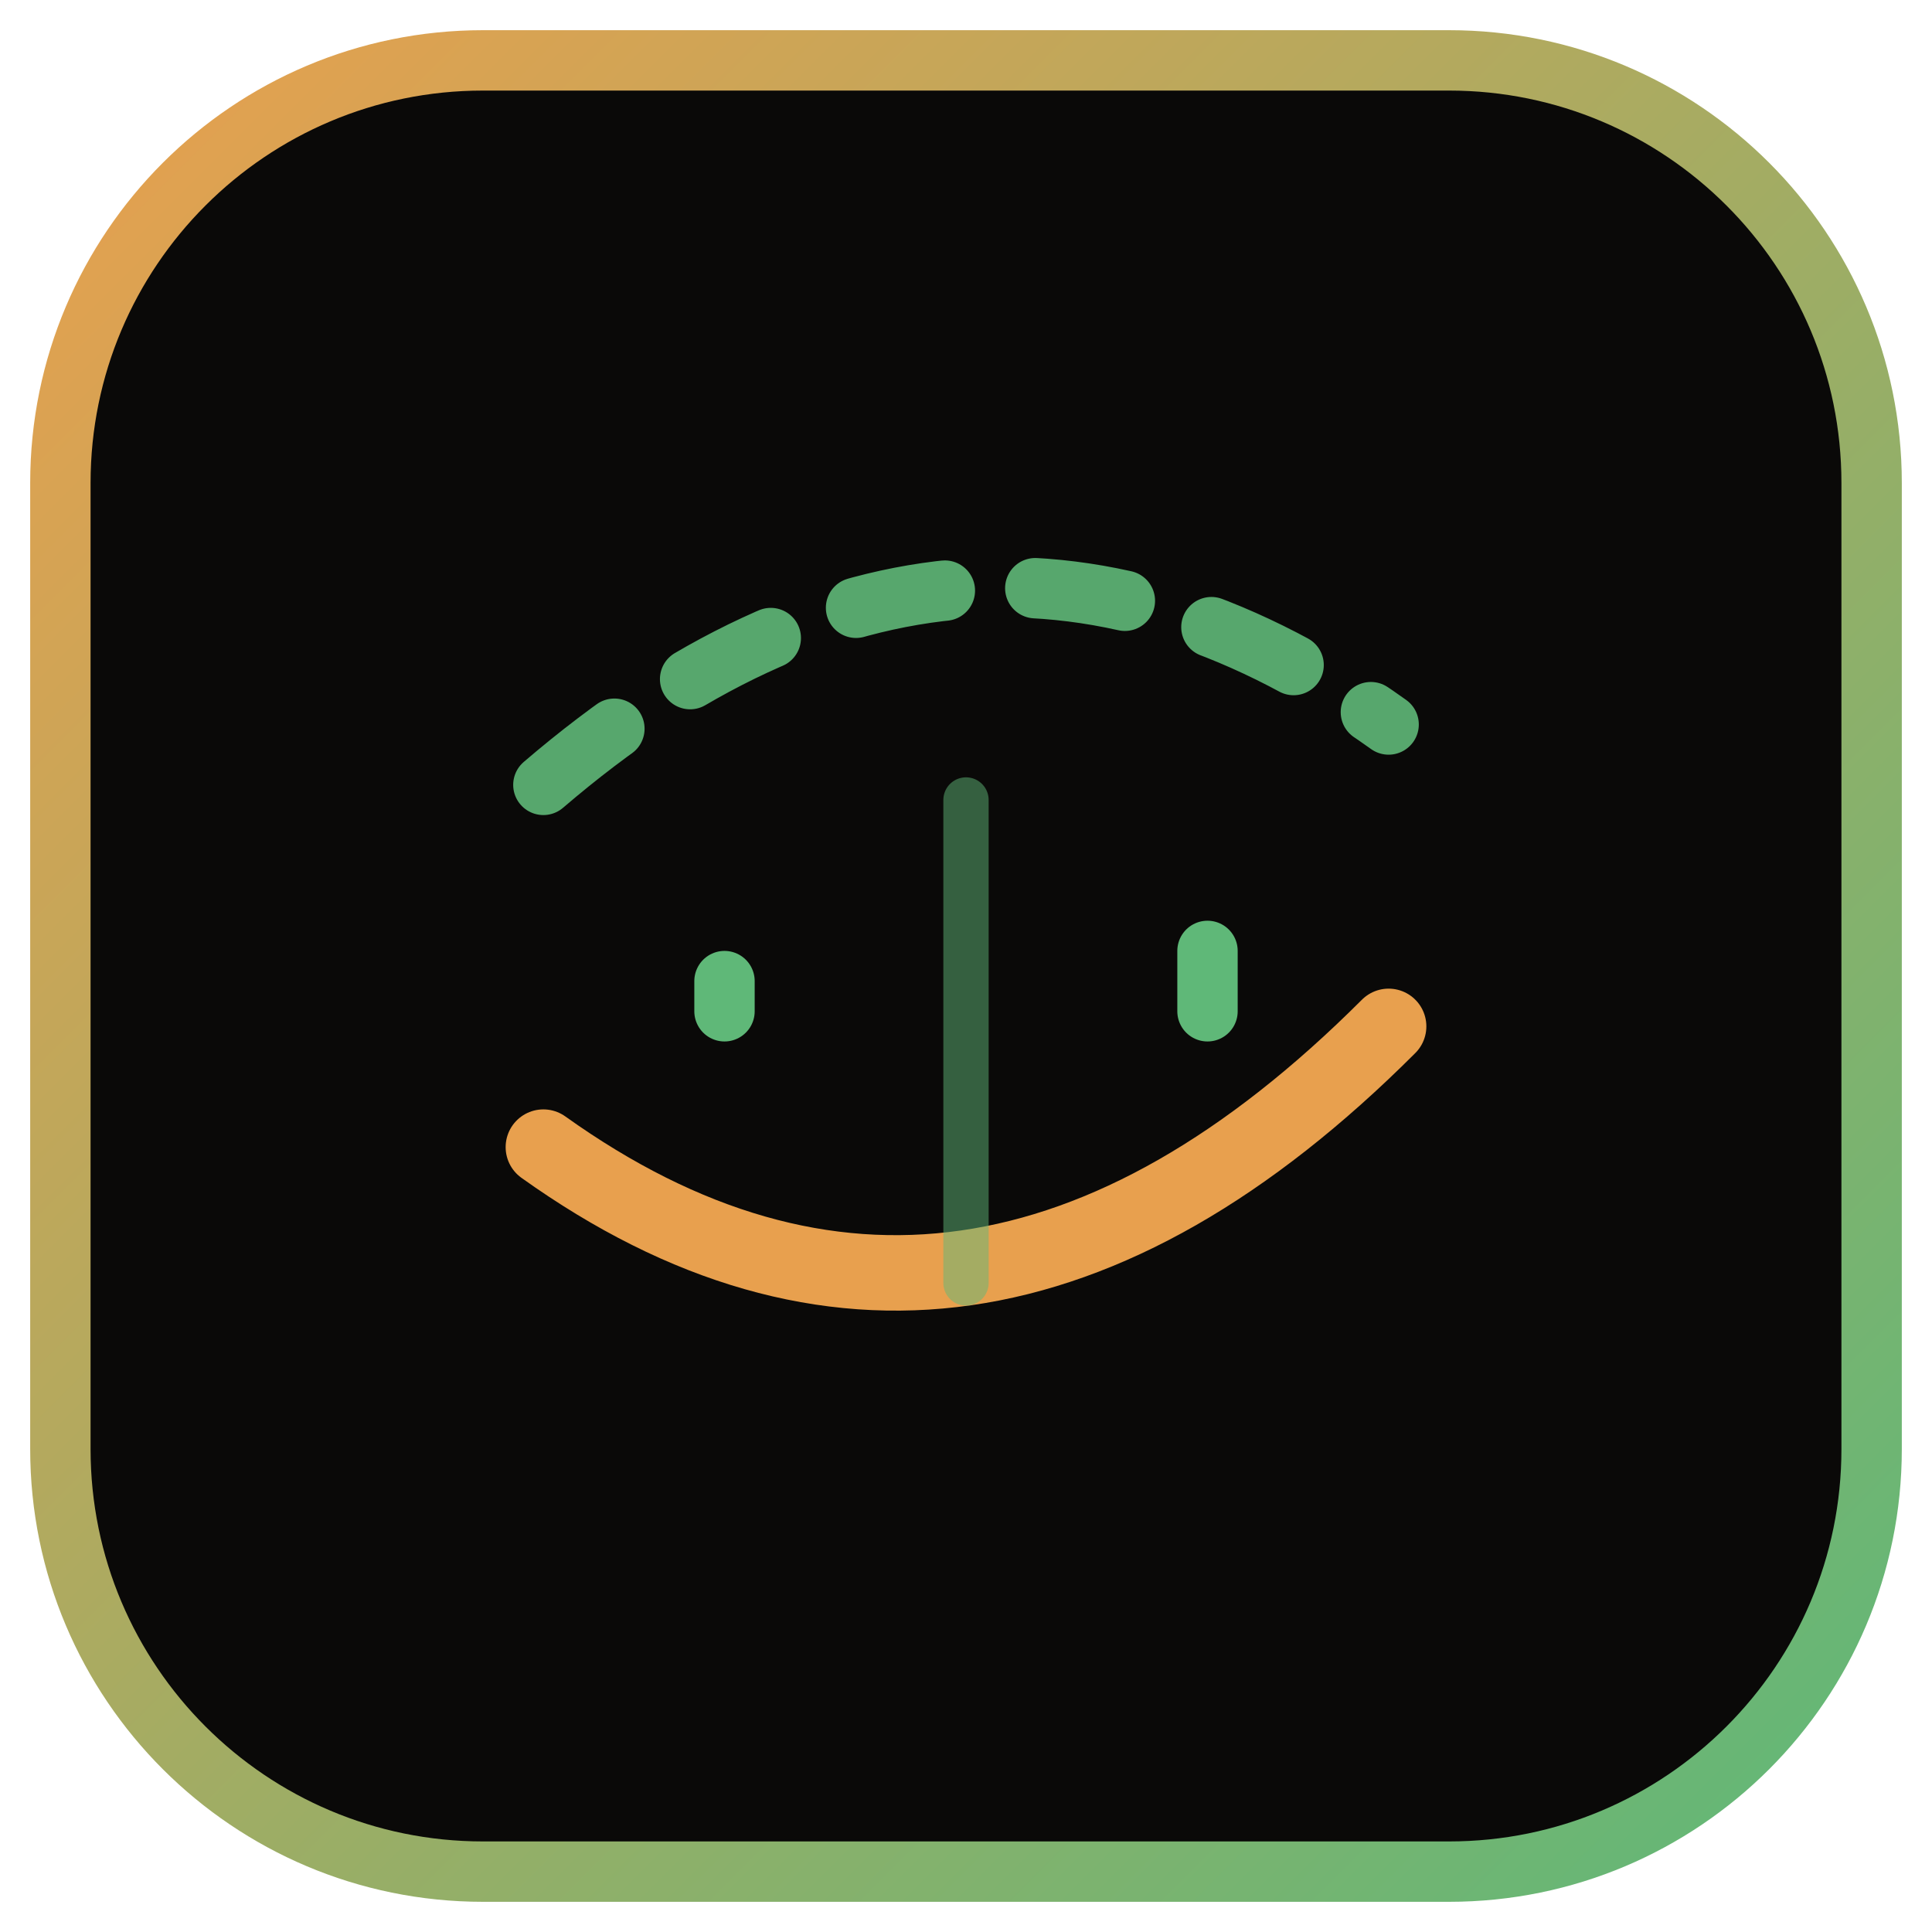
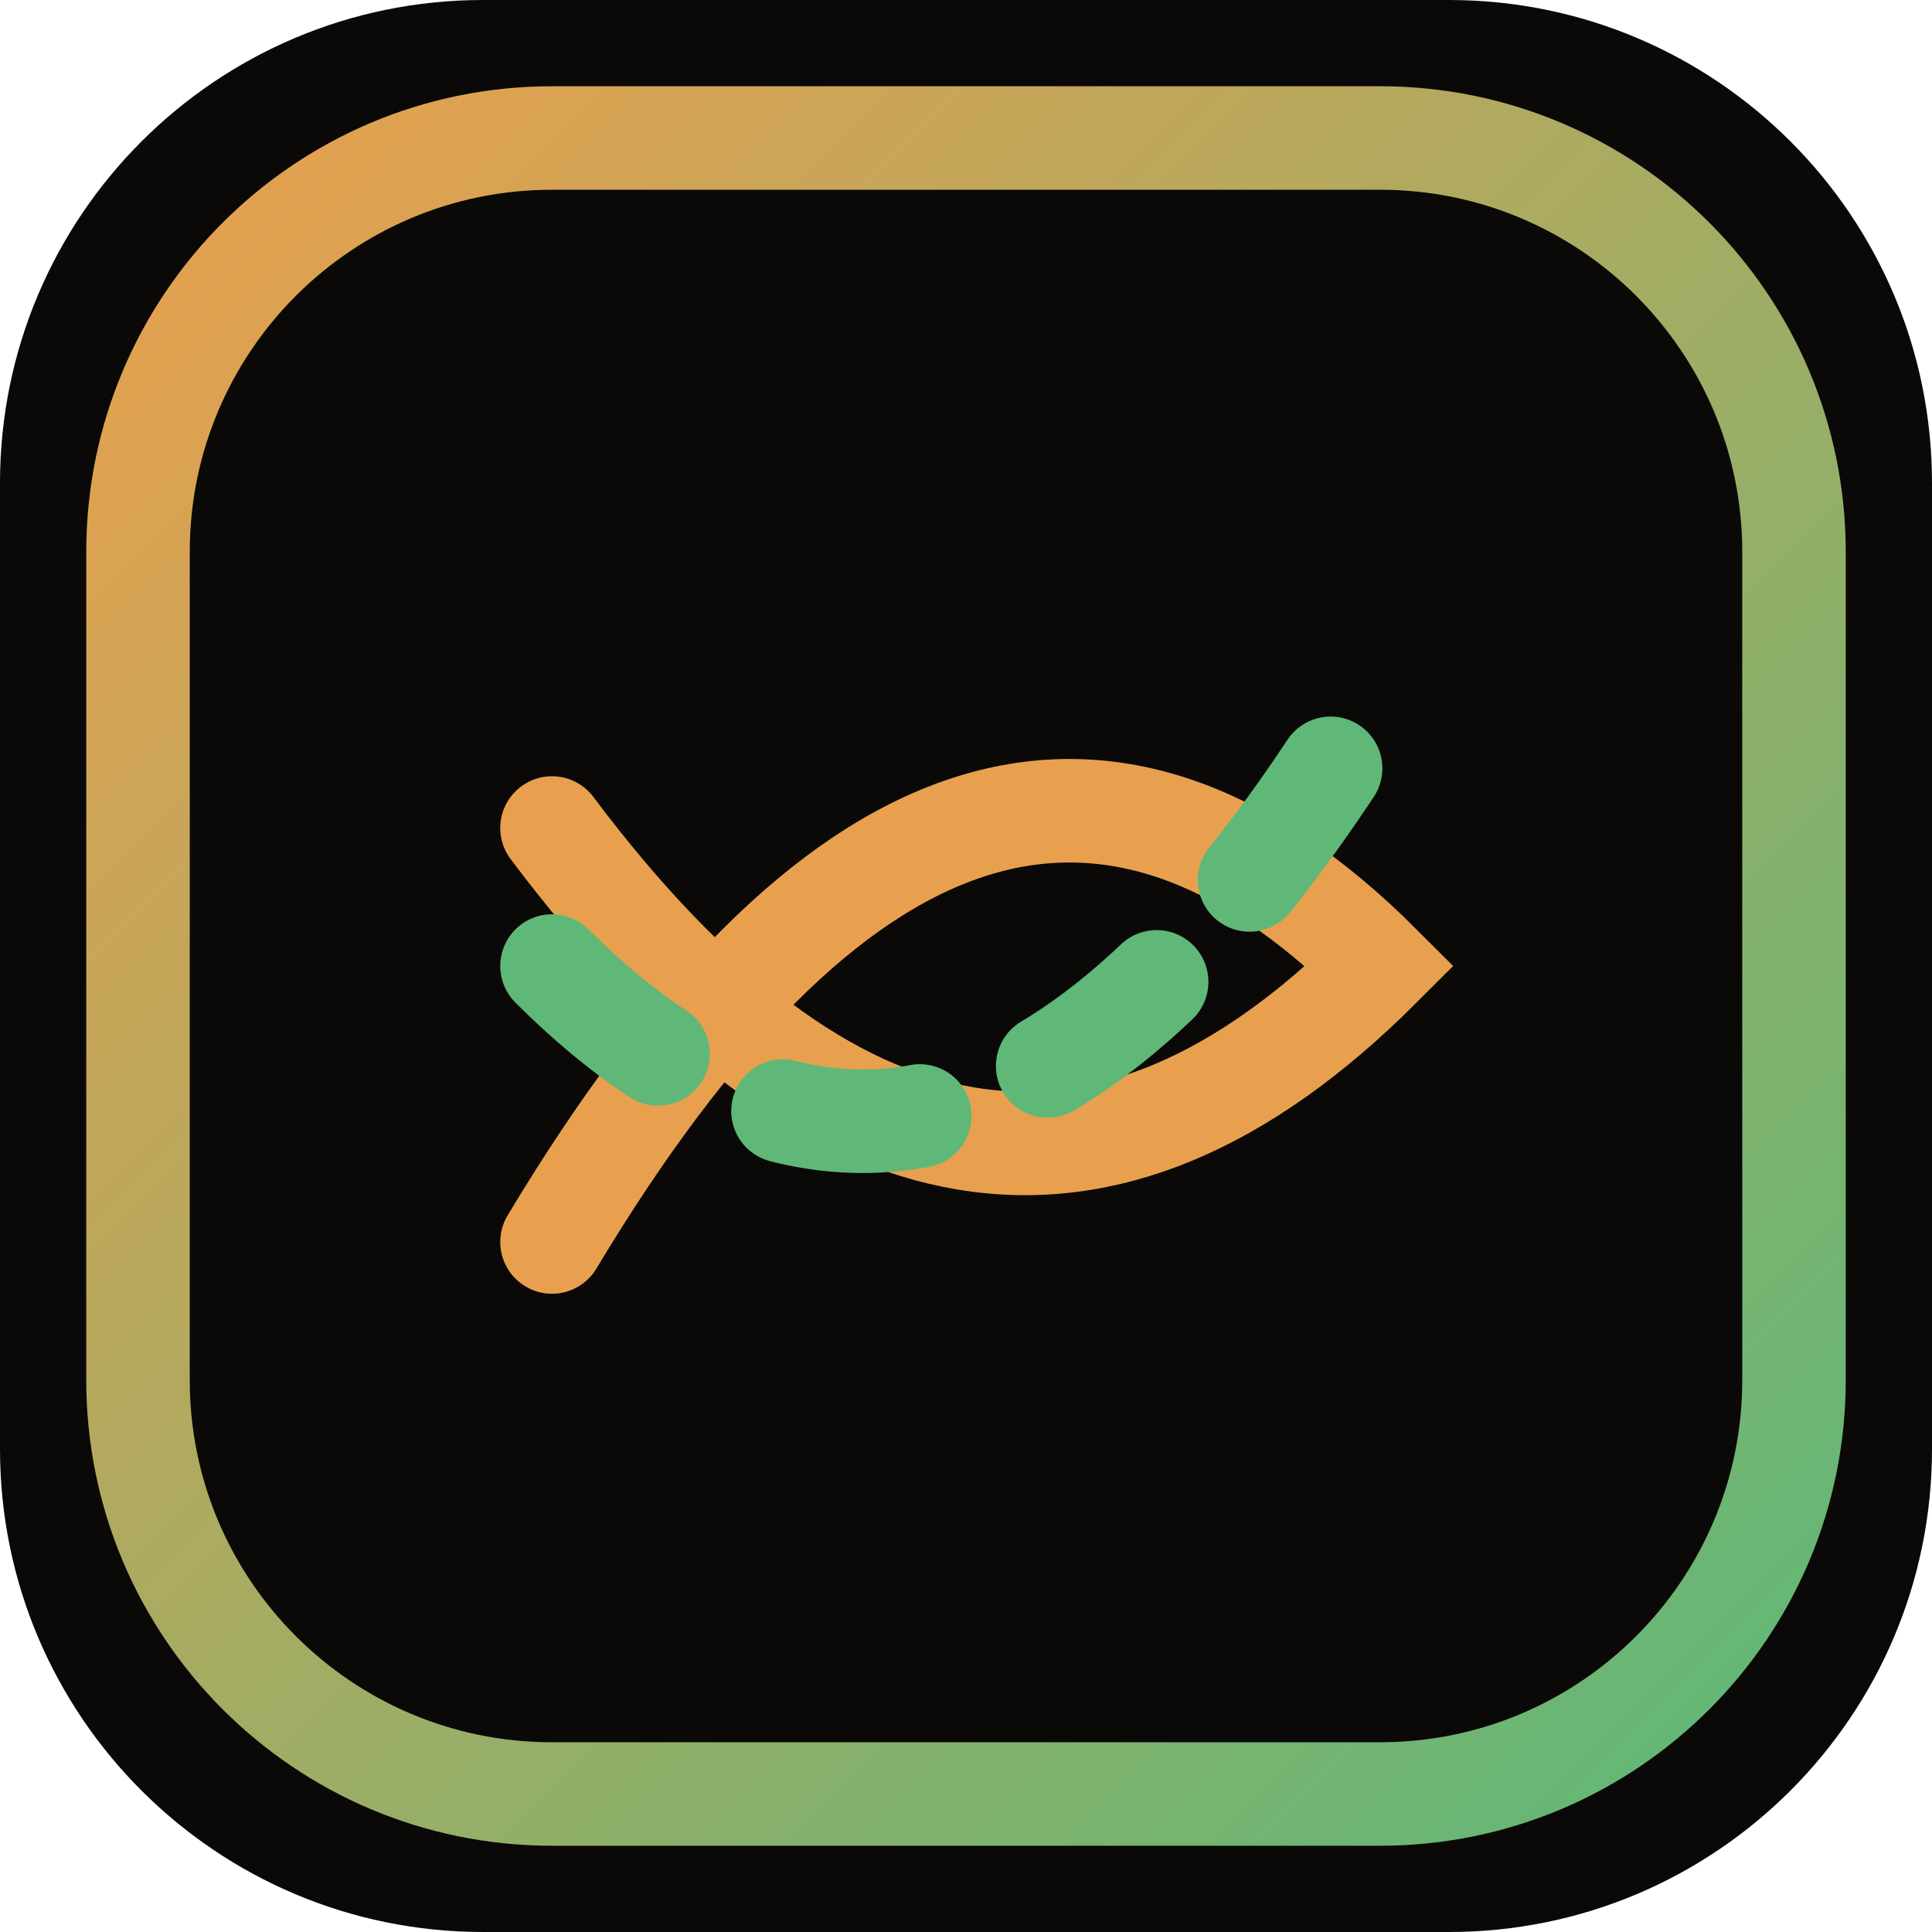
- <svg xmlns="http://www.w3.org/2000/svg" viewBox="0 0 64 64">
+ <svg xmlns="http://www.w3.org/2000/svg" viewBox="0 0 28 28" fill="none">
  <defs>
    <linearGradient id="db-m-g" x1="0" y1="0" x2="1" y2="1">
      <stop offset="0" stop-color="#e8a04e" />
      <stop offset="1" stop-color="#5fb878" />
    </linearGradient>
  </defs>
-   <rect x="2" y="2" width="60" height="60" rx="14" fill="#0a0908" />
-   <rect x="2" y="2" width="60" height="60" rx="14" fill="none" stroke="url(#db-m-g)" stroke-width="2" />
-   <path d="M18 26 Q32 14 46 24" fill="none" stroke="#5fb878" stroke-width="2" stroke-linecap="round" stroke-dasharray="3 3" opacity="0.9" />
-   <path d="M18 38 Q32 48 46 34" fill="none" stroke="#e8a04e" stroke-width="2.5" stroke-linecap="round" />
-   <path d="M24 32.5 L24 33.5" stroke="#5fb878" stroke-width="2" stroke-linecap="round" />
-   <path d="M32 42.5 L32 26.5" stroke="#5fb878" stroke-width="1.5" stroke-linecap="round" opacity="0.5" />
-   <path d="M40 31.5 L40 33.5" stroke="#5fb878" stroke-width="2" stroke-linecap="round" />
+   <rect width="28" height="28" rx="7" fill="#0a0908" />
+   <rect x="2" y="2" width="24" height="24" rx="6" fill="none" stroke="url(#db-m-g)" stroke-width="1.5" />
+   <path d="M8 18 Q14 8 20 14 Q14 20 8 12" fill="none" stroke="#e8a04e" stroke-width="1.5" stroke-linecap="round" />
+   <path d="M8 14 Q14 20 20 10" fill="none" stroke="#5fb878" stroke-width="1.5" stroke-linecap="round" stroke-dasharray="2 2" />
</svg>
